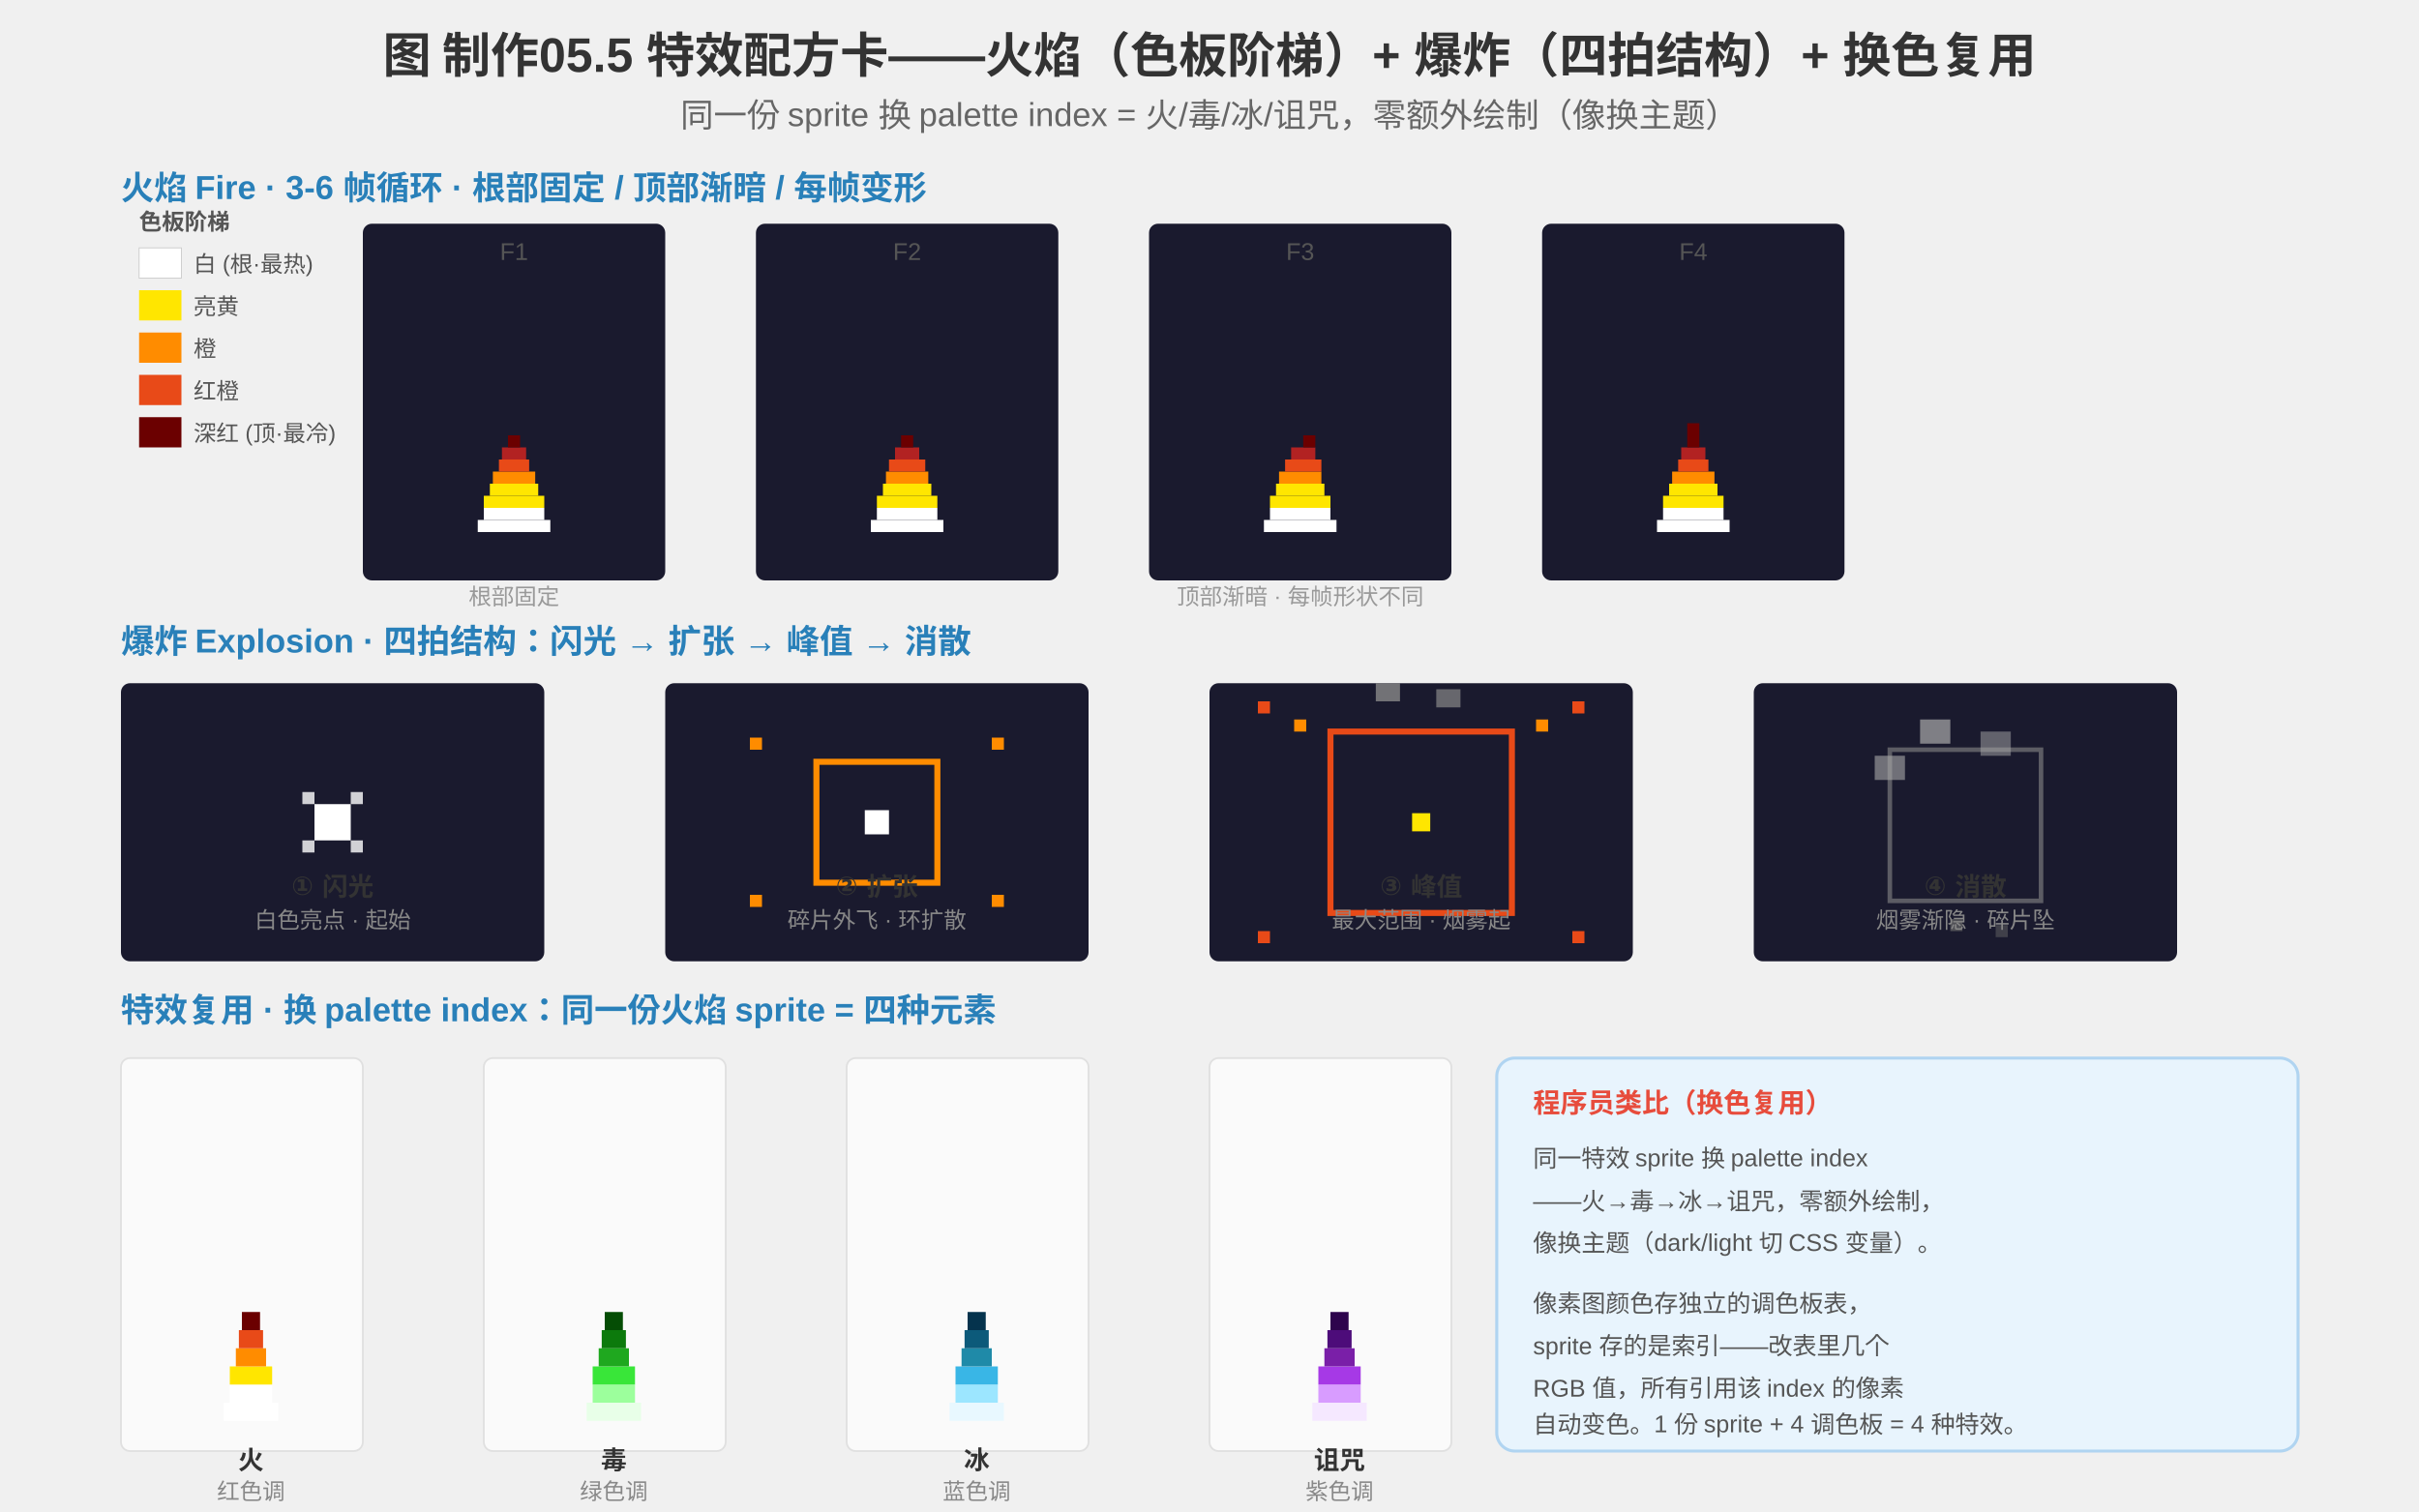
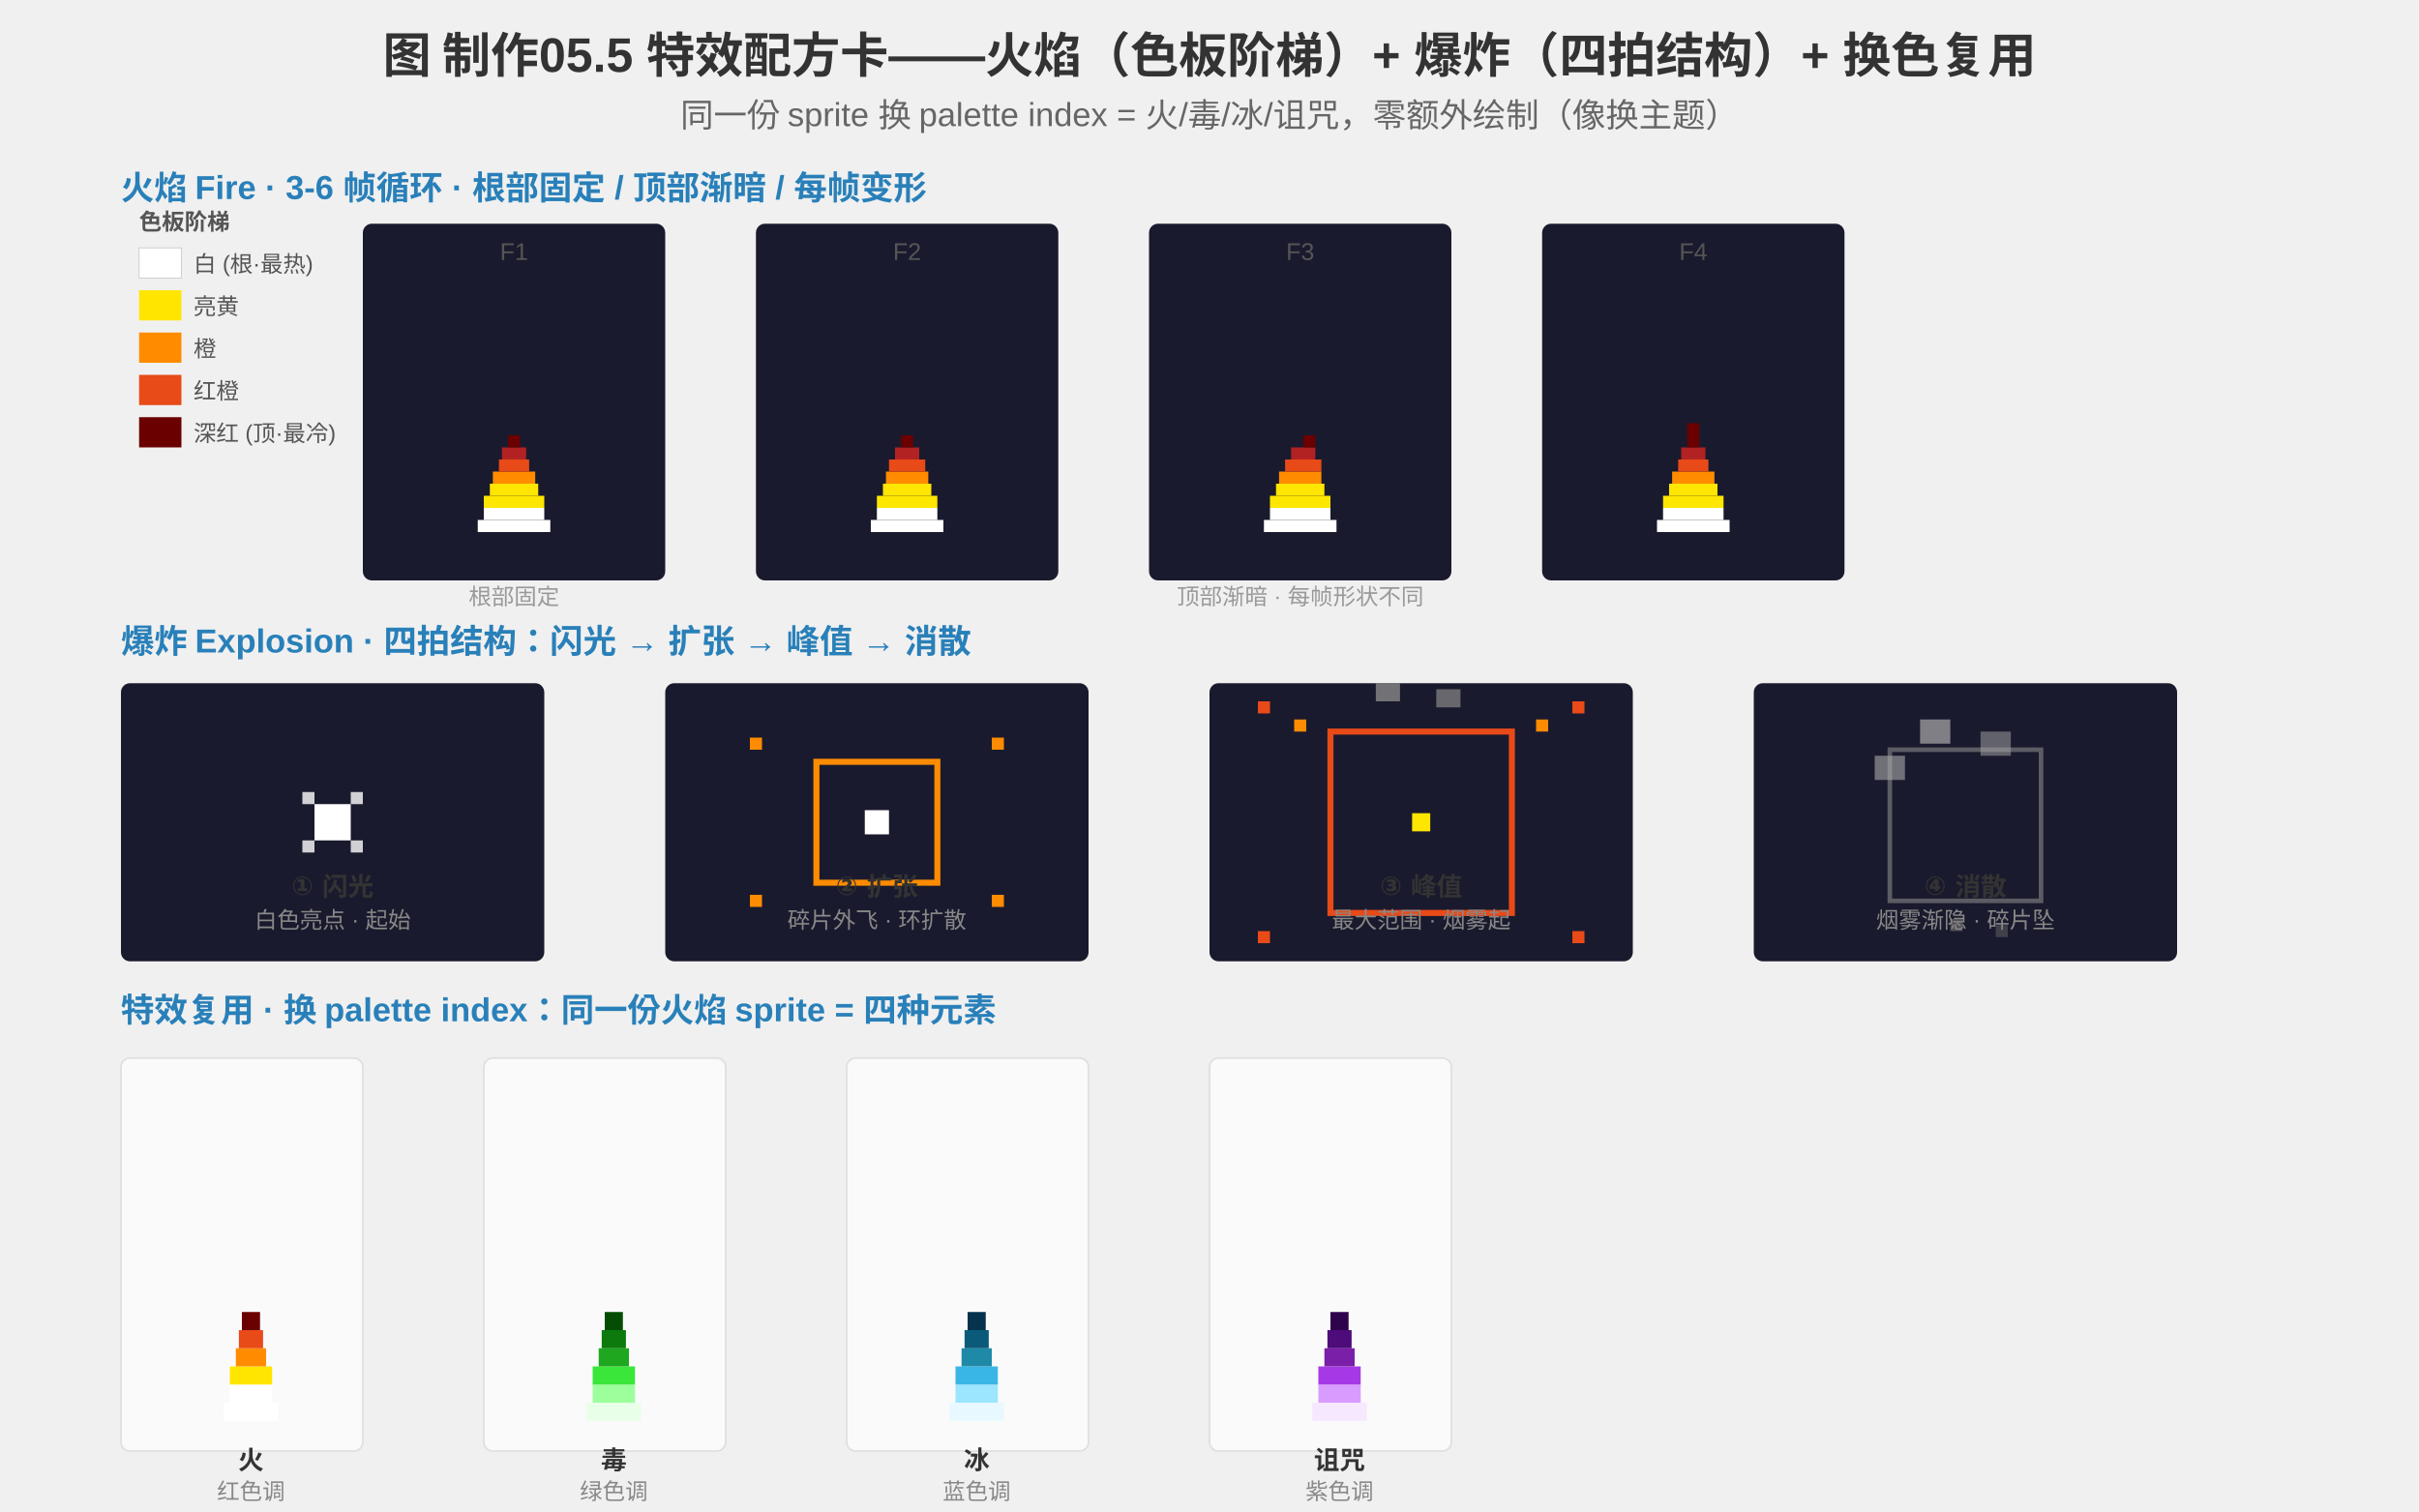
<svg xmlns="http://www.w3.org/2000/svg" viewBox="0 0 800 500" width="800" height="500">
  <style>
    text { font-family: 'PingFang SC','Microsoft YaHei',Arial,sans-serif; }
    .title { font-size: 16px; font-weight: bold; fill: #333; }
    .subtitle { font-size: 11px; fill: #666; }
    .section { font-size: 11px; font-weight: bold; fill: #2980B9; }
    .frame-label { font-size: 8px; fill: #555; text-anchor: middle; }
    .beat-label { font-size: 8.5px; font-weight: bold; fill: #333; text-anchor: middle; }
    .beat-sub { font-size: 7.5px; fill: #888; text-anchor: middle; }
    .legend { font-size: 7.5px; fill: #555; }
    .note { font-size: 7.5px; fill: #999; }
    .analogy-title { font-size: 9px; font-weight: bold; fill: #E74C3C; }
    .analogy-text { font-size: 8px; fill: #555; }
  </style>
  <text x="400" y="24" class="title" text-anchor="middle">图 制作05.5  特效配方卡——火焰（色板阶梯）+ 爆炸（四拍结构）+ 换色复用</text>
  <text x="400" y="42" class="subtitle" text-anchor="middle">同一份 sprite 换 palette index = 火/毒/冰/诅咒，零额外绘制（像换主题）</text>
  <text x="40" y="66" class="section">火焰 Fire · 3-6 帧循环 · 根部固定 / 顶部渐暗 / 每帧变形</text>
  <g transform="translate(46, 76)">
    <text x="0" y="0" class="legend" font-weight="bold">色板阶梯</text>
    <rect x="0" y="6" width="14" height="10" fill="#FFFFFF" stroke="#ccc" stroke-width="0.3" />
    <text x="18" y="14" class="legend">白 (根·最热)</text>
    <rect x="0" y="20" width="14" height="10" fill="#FFE600" />
    <text x="18" y="28" class="legend">亮黄</text>
    <rect x="0" y="34" width="14" height="10" fill="#FF8C00" />
    <text x="18" y="42" class="legend">橙</text>
    <rect x="0" y="48" width="14" height="10" fill="#E84A18" />
    <text x="18" y="56" class="legend">红橙</text>
    <rect x="0" y="62" width="14" height="10" fill="#6B0000" />
    <text x="18" y="70" class="legend">深红 (顶·最冷)</text>
  </g>
  <g>
    <rect x="120" y="74" width="100" height="118" fill="#1A1A2E" rx="3" />
    <text x="170" y="86" class="frame-label" fill="#ccc">F1</text>
    <rect x="158" y="172" width="24" height="4" fill="#FFFFFF" />
    <rect x="160" y="168" width="20" height="4" fill="#FFFFFF" />
    <rect x="160" y="164" width="20" height="4" fill="#FFE600" />
    <rect x="162" y="160" width="16" height="4" fill="#FFE600" />
    <rect x="163" y="156" width="14" height="4" fill="#FF8C00" />
    <rect x="165" y="152" width="10" height="4" fill="#E84A18" />
    <rect x="166" y="148" width="8" height="4" fill="#B22222" />
    <rect x="168" y="144" width="4" height="4" fill="#6B0000" />
  </g>
  <g>
    <rect x="250" y="74" width="100" height="118" fill="#1A1A2E" rx="3" />
    <text x="300" y="86" class="frame-label" fill="#ccc">F2</text>
    <rect x="288" y="172" width="24" height="4" fill="#FFFFFF" />
    <rect x="290" y="168" width="20" height="4" fill="#FFFFFF" />
    <rect x="290" y="164" width="20" height="4" fill="#FFE600" />
    <rect x="292" y="160" width="16" height="4" fill="#FFE600" />
    <rect x="293" y="156" width="14" height="4" fill="#FF8C00" />
    <rect x="294" y="152" width="12" height="4" fill="#E84A18" />
    <rect x="296" y="148" width="8" height="4" fill="#B22222" />
    <rect x="298" y="144" width="4" height="4" fill="#6B0000" />
  </g>
  <g>
    <rect x="380" y="74" width="100" height="118" fill="#1A1A2E" rx="3" />
    <text x="430" y="86" class="frame-label" fill="#ccc">F3</text>
    <rect x="418" y="172" width="24" height="4" fill="#FFFFFF" />
    <rect x="420" y="168" width="20" height="4" fill="#FFFFFF" />
    <rect x="420" y="164" width="20" height="4" fill="#FFE600" />
    <rect x="422" y="160" width="16" height="4" fill="#FFE600" />
    <rect x="423" y="156" width="14" height="4" fill="#FF8C00" />
    <rect x="425" y="152" width="12" height="4" fill="#E84A18" />
    <rect x="427" y="148" width="8" height="4" fill="#B22222" />
    <rect x="431" y="144" width="4" height="4" fill="#6B0000" />
  </g>
  <g>
    <rect x="510" y="74" width="100" height="118" fill="#1A1A2E" rx="3" />
    <text x="560" y="86" class="frame-label" fill="#ccc">F4</text>
    <rect x="548" y="172" width="24" height="4" fill="#FFFFFF" />
    <rect x="550" y="168" width="20" height="4" fill="#FFFFFF" />
    <rect x="550" y="164" width="20" height="4" fill="#FFE600" />
    <rect x="552" y="160" width="16" height="4" fill="#FFE600" />
    <rect x="553" y="156" width="14" height="4" fill="#FF8C00" />
    <rect x="555" y="152" width="10" height="4" fill="#E84A18" />
    <rect x="556" y="148" width="8" height="4" fill="#B22222" />
    <rect x="558" y="140" width="4" height="8" fill="#6B0000" />
  </g>
  <text x="170" y="200" class="note" text-anchor="middle">根部固定</text>
  <text x="430" y="200" class="note" text-anchor="middle">顶部渐暗 · 每帧形状不同</text>
  <text x="40" y="216" class="section">爆炸 Explosion · 四拍结构：闪光 → 扩张 → 峰值 → 消散</text>
  <g>
    <rect x="40" y="226" width="140" height="92" fill="#1A1A2E" rx="3" />
    <rect x="104" y="266" width="12" height="12" fill="#FFFFFF" />
    <rect x="100" y="262" width="4" height="4" fill="#FFFFFF" opacity="0.8" />
    <rect x="116" y="262" width="4" height="4" fill="#FFFFFF" opacity="0.8" />
    <rect x="100" y="278" width="4" height="4" fill="#FFFFFF" opacity="0.8" />
    <rect x="116" y="278" width="4" height="4" fill="#FFFFFF" opacity="0.8" />
    <text x="110" y="296" class="beat-label" fill="#fff">① 闪光</text>
    <text x="110" y="307" class="beat-sub" fill="#aaa">白色亮点 · 起始</text>
  </g>
  <g>
    <rect x="220" y="226" width="140" height="92" fill="#1A1A2E" rx="3" />
    <rect x="286" y="268" width="8" height="8" fill="#FFFFFF" />
    <rect x="270" y="252" width="40" height="40" fill="none" stroke="#FF8C00" stroke-width="2" />
    <rect x="248" y="244" width="4" height="4" fill="#FF8C00" />
    <rect x="328" y="244" width="4" height="4" fill="#FF8C00" />
    <rect x="248" y="296" width="4" height="4" fill="#FF8C00" />
    <rect x="328" y="296" width="4" height="4" fill="#FF8C00" />
    <text x="290" y="296" class="beat-label" fill="#fff">② 扩张</text>
    <text x="290" y="307" class="beat-sub" fill="#aaa">碎片外飞 · 环扩散</text>
  </g>
  <g>
    <rect x="400" y="226" width="140" height="92" fill="#1A1A2E" rx="3" />
    <rect x="467" y="269" width="6" height="6" fill="#FFE600" />
    <rect x="440" y="242" width="60" height="60" fill="none" stroke="#E84A18" stroke-width="2" />
    <rect x="416" y="232" width="4" height="4" fill="#E84A18" />
    <rect x="520" y="232" width="4" height="4" fill="#E84A18" />
    <rect x="416" y="308" width="4" height="4" fill="#E84A18" />
    <rect x="520" y="308" width="4" height="4" fill="#E84A18" />
    <rect x="428" y="238" width="4" height="4" fill="#FF8C00" />
    <rect x="508" y="238" width="4" height="4" fill="#FF8C00" />
    <rect x="455" y="226" width="8" height="6" fill="#888" opacity="0.8" />
    <rect x="475" y="228" width="8" height="6" fill="#888" opacity="0.7" />
    <text x="470" y="296" class="beat-label" fill="#fff">③ 峰值</text>
    <text x="470" y="307" class="beat-sub" fill="#aaa">最大范围 · 烟雾起</text>
  </g>
  <g>
    <rect x="580" y="226" width="140" height="92" fill="#1A1A2E" rx="3" />
    <rect x="625" y="248" width="50" height="50" fill="none" stroke="#888" stroke-width="1.5" opacity="0.6" />
    <rect x="635" y="238" width="10" height="8" fill="#aaa" opacity="0.7" />
    <rect x="655" y="242" width="10" height="8" fill="#aaa" opacity="0.5" />
    <rect x="620" y="250" width="10" height="8" fill="#aaa" opacity="0.6" />
    <rect x="645" y="304" width="4" height="4" fill="#666" opacity="0.7" />
    <rect x="660" y="306" width="4" height="4" fill="#666" opacity="0.5" />
    <text x="650" y="296" class="beat-label" fill="#fff">④ 消散</text>
    <text x="650" y="307" class="beat-sub" fill="#aaa">烟雾渐隐 · 碎片坠</text>
  </g>
  <text x="40" y="338" class="section">特效复用 · 换 palette index：同一份火焰 sprite = 四种元素</text>
  <g>
    <rect x="40" y="350" width="80" height="130" fill="#FAFAFA" stroke="#E0E0E0" stroke-width="0.6" rx="3" />
    <rect x="74" y="464" width="18" height="6" fill="#FFFFFF" />
    <rect x="76" y="458" width="14" height="6" fill="#FFFFFF" />
    <rect x="76" y="452" width="14" height="6" fill="#FFE600" />
    <rect x="78" y="446" width="10" height="6" fill="#FF8C00" />
    <rect x="79" y="440" width="8" height="6" fill="#E84A18" />
    <rect x="80" y="434" width="6" height="6" fill="#6B0000" />
    <text x="83" y="486" class="beat-label">火</text>
    <text x="83" y="496" class="beat-sub">红色调</text>
  </g>
  <g>
    <rect x="160" y="350" width="80" height="130" fill="#FAFAFA" stroke="#E0E0E0" stroke-width="0.6" rx="3" />
    <rect x="194" y="464" width="18" height="6" fill="#E8FFE8" />
    <rect x="196" y="458" width="14" height="6" fill="#9CFF9C" />
    <rect x="196" y="452" width="14" height="6" fill="#39E639" />
    <rect x="198" y="446" width="10" height="6" fill="#1FA81F" />
    <rect x="199" y="440" width="8" height="6" fill="#0C7A0C" />
    <rect x="200" y="434" width="6" height="6" fill="#054D05" />
    <text x="203" y="486" class="beat-label" fill="#1FA81F">毒</text>
    <text x="203" y="496" class="beat-sub">绿色调</text>
  </g>
  <g>
    <rect x="280" y="350" width="80" height="130" fill="#FAFAFA" stroke="#E0E0E0" stroke-width="0.6" rx="3" />
    <rect x="314" y="464" width="18" height="6" fill="#E8F8FF" />
    <rect x="316" y="458" width="14" height="6" fill="#9CE6FF" />
    <rect x="316" y="452" width="14" height="6" fill="#39B6E6" />
    <rect x="318" y="446" width="10" height="6" fill="#1F8AA8" />
    <rect x="319" y="440" width="8" height="6" fill="#0C5A7A" />
    <rect x="320" y="434" width="6" height="6" fill="#05334D" />
    <text x="323" y="486" class="beat-label" fill="#1F8AA8">冰</text>
    <text x="323" y="496" class="beat-sub">蓝色调</text>
  </g>
  <g>
    <rect x="400" y="350" width="80" height="130" fill="#FAFAFA" stroke="#E0E0E0" stroke-width="0.6" rx="3" />
    <rect x="434" y="464" width="18" height="6" fill="#F5E8FF" />
    <rect x="436" y="458" width="14" height="6" fill="#D89CFF" />
    <rect x="436" y="452" width="14" height="6" fill="#A639E6" />
    <rect x="438" y="446" width="10" height="6" fill="#7A1FA8" />
    <rect x="439" y="440" width="8" height="6" fill="#4D0C7A" />
    <rect x="440" y="434" width="6" height="6" fill="#2E054D" />
    <text x="443" y="486" class="beat-label" fill="#7A1FA8">诅咒</text>
    <text x="443" y="496" class="beat-sub">紫色调</text>
  </g>
-   <g transform="translate(495, 350)">
-     <rect x="0" y="0" width="265" height="130" fill="#E8F4FD" stroke="#B0D4F1" stroke-width="1" rx="6" />
-     <text x="12" y="18" class="analogy-title">程序员类比（换色复用）</text>
-     <text x="12" y="36" class="analogy-text">同一特效 sprite 换 palette index</text>
-     <text x="12" y="50" class="analogy-text">——火→毒→冰→诅咒，零额外绘制，</text>
-     <text x="12" y="64" class="analogy-text">像换主题（dark/light 切 CSS 变量）。</text>
-     <text x="12" y="84" class="analogy-text" fill="#666">像素图颜色存独立的调色板表，</text>
-     <text x="12" y="98" class="analogy-text" fill="#666">sprite 存的是索引——改表里几个</text>
-     <text x="12" y="112" class="analogy-text" fill="#666">RGB 值，所有引用该 index 的像素</text>
-     <text x="12" y="124" class="analogy-text" fill="#666">自动变色。1 份 sprite + 4 调色板 = 4 种特效。</text>
-   </g>
</svg>
